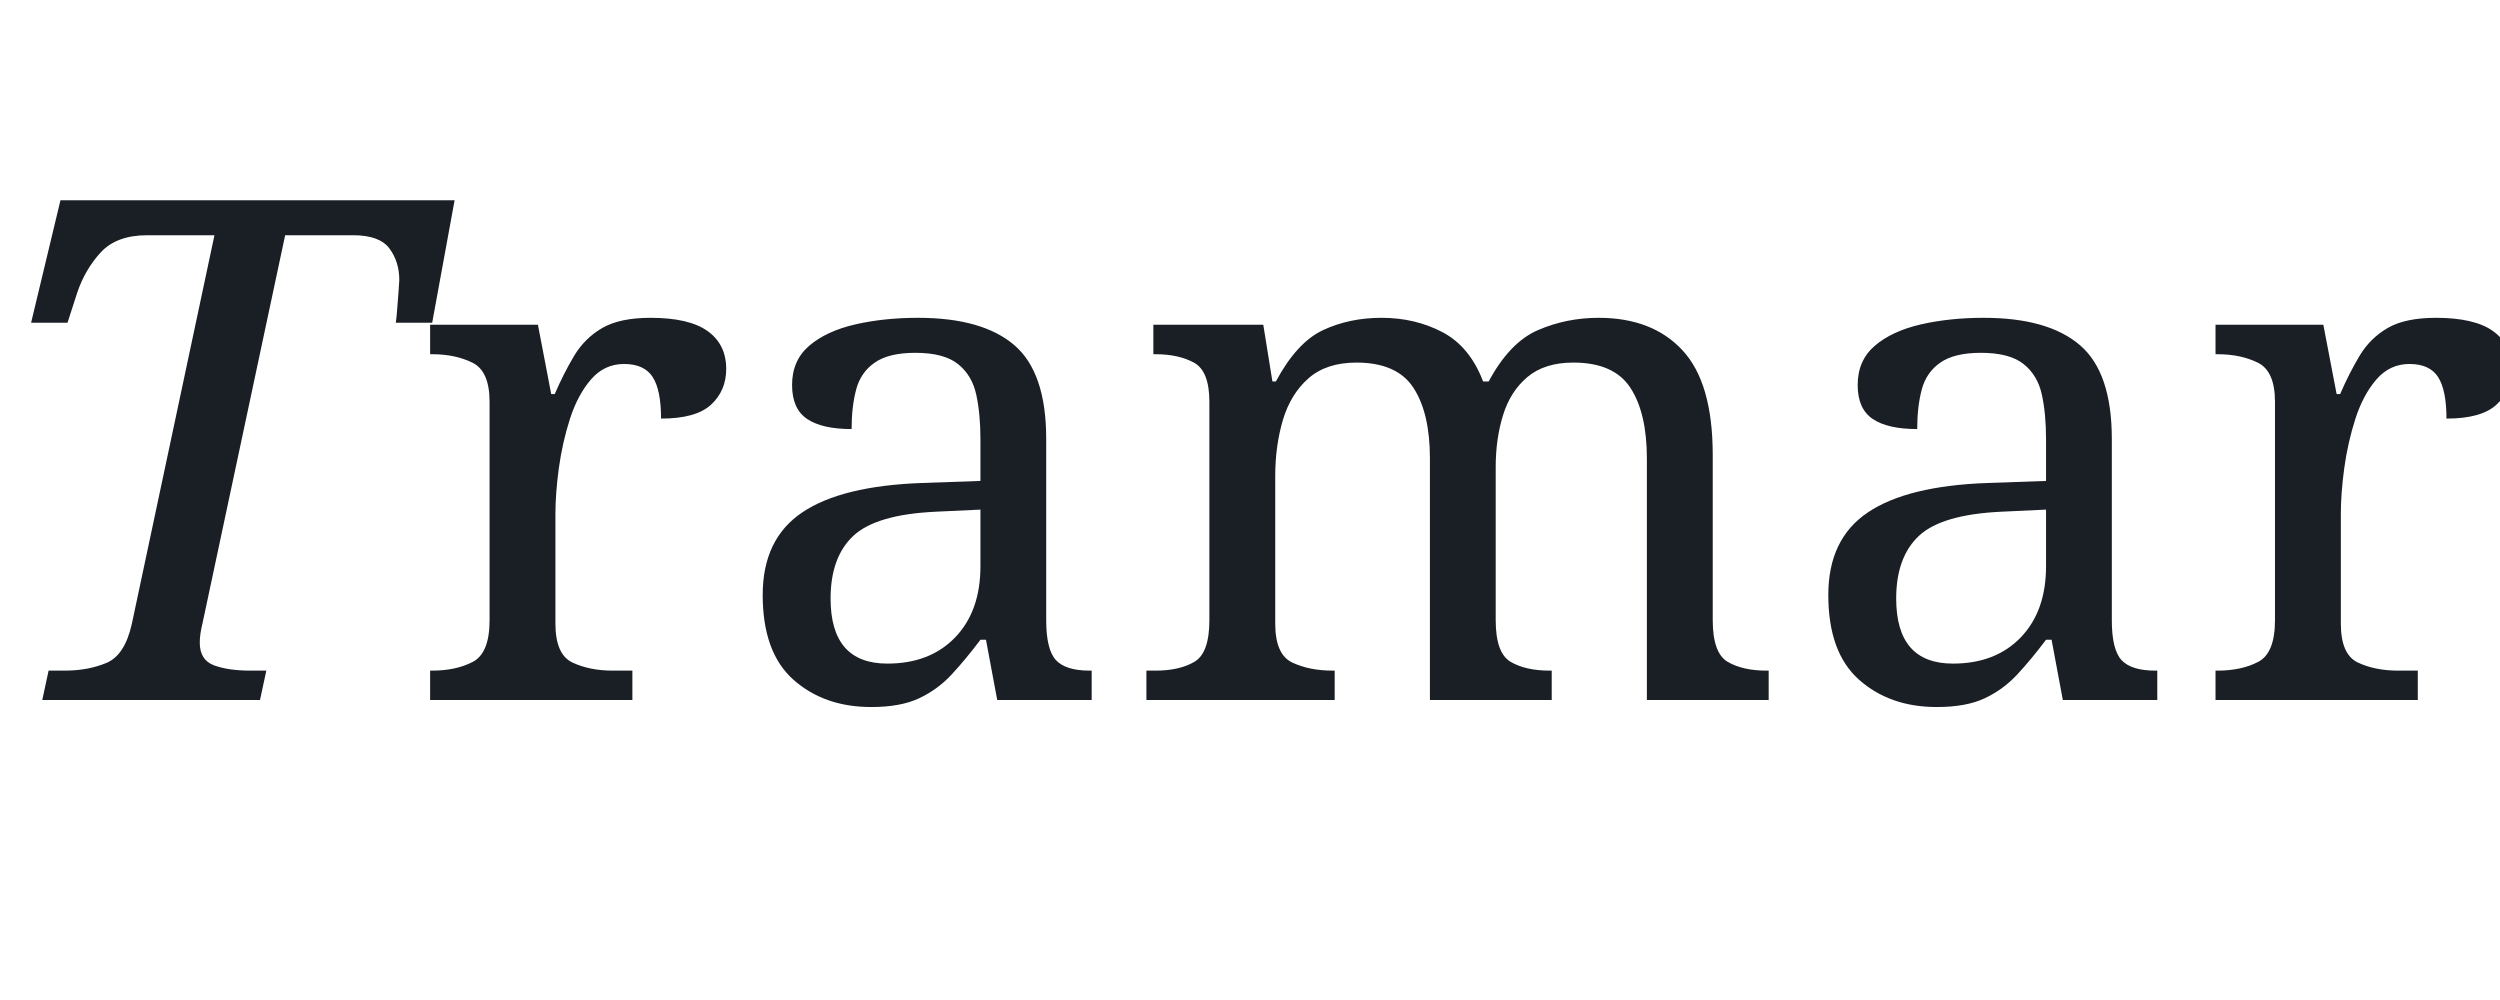
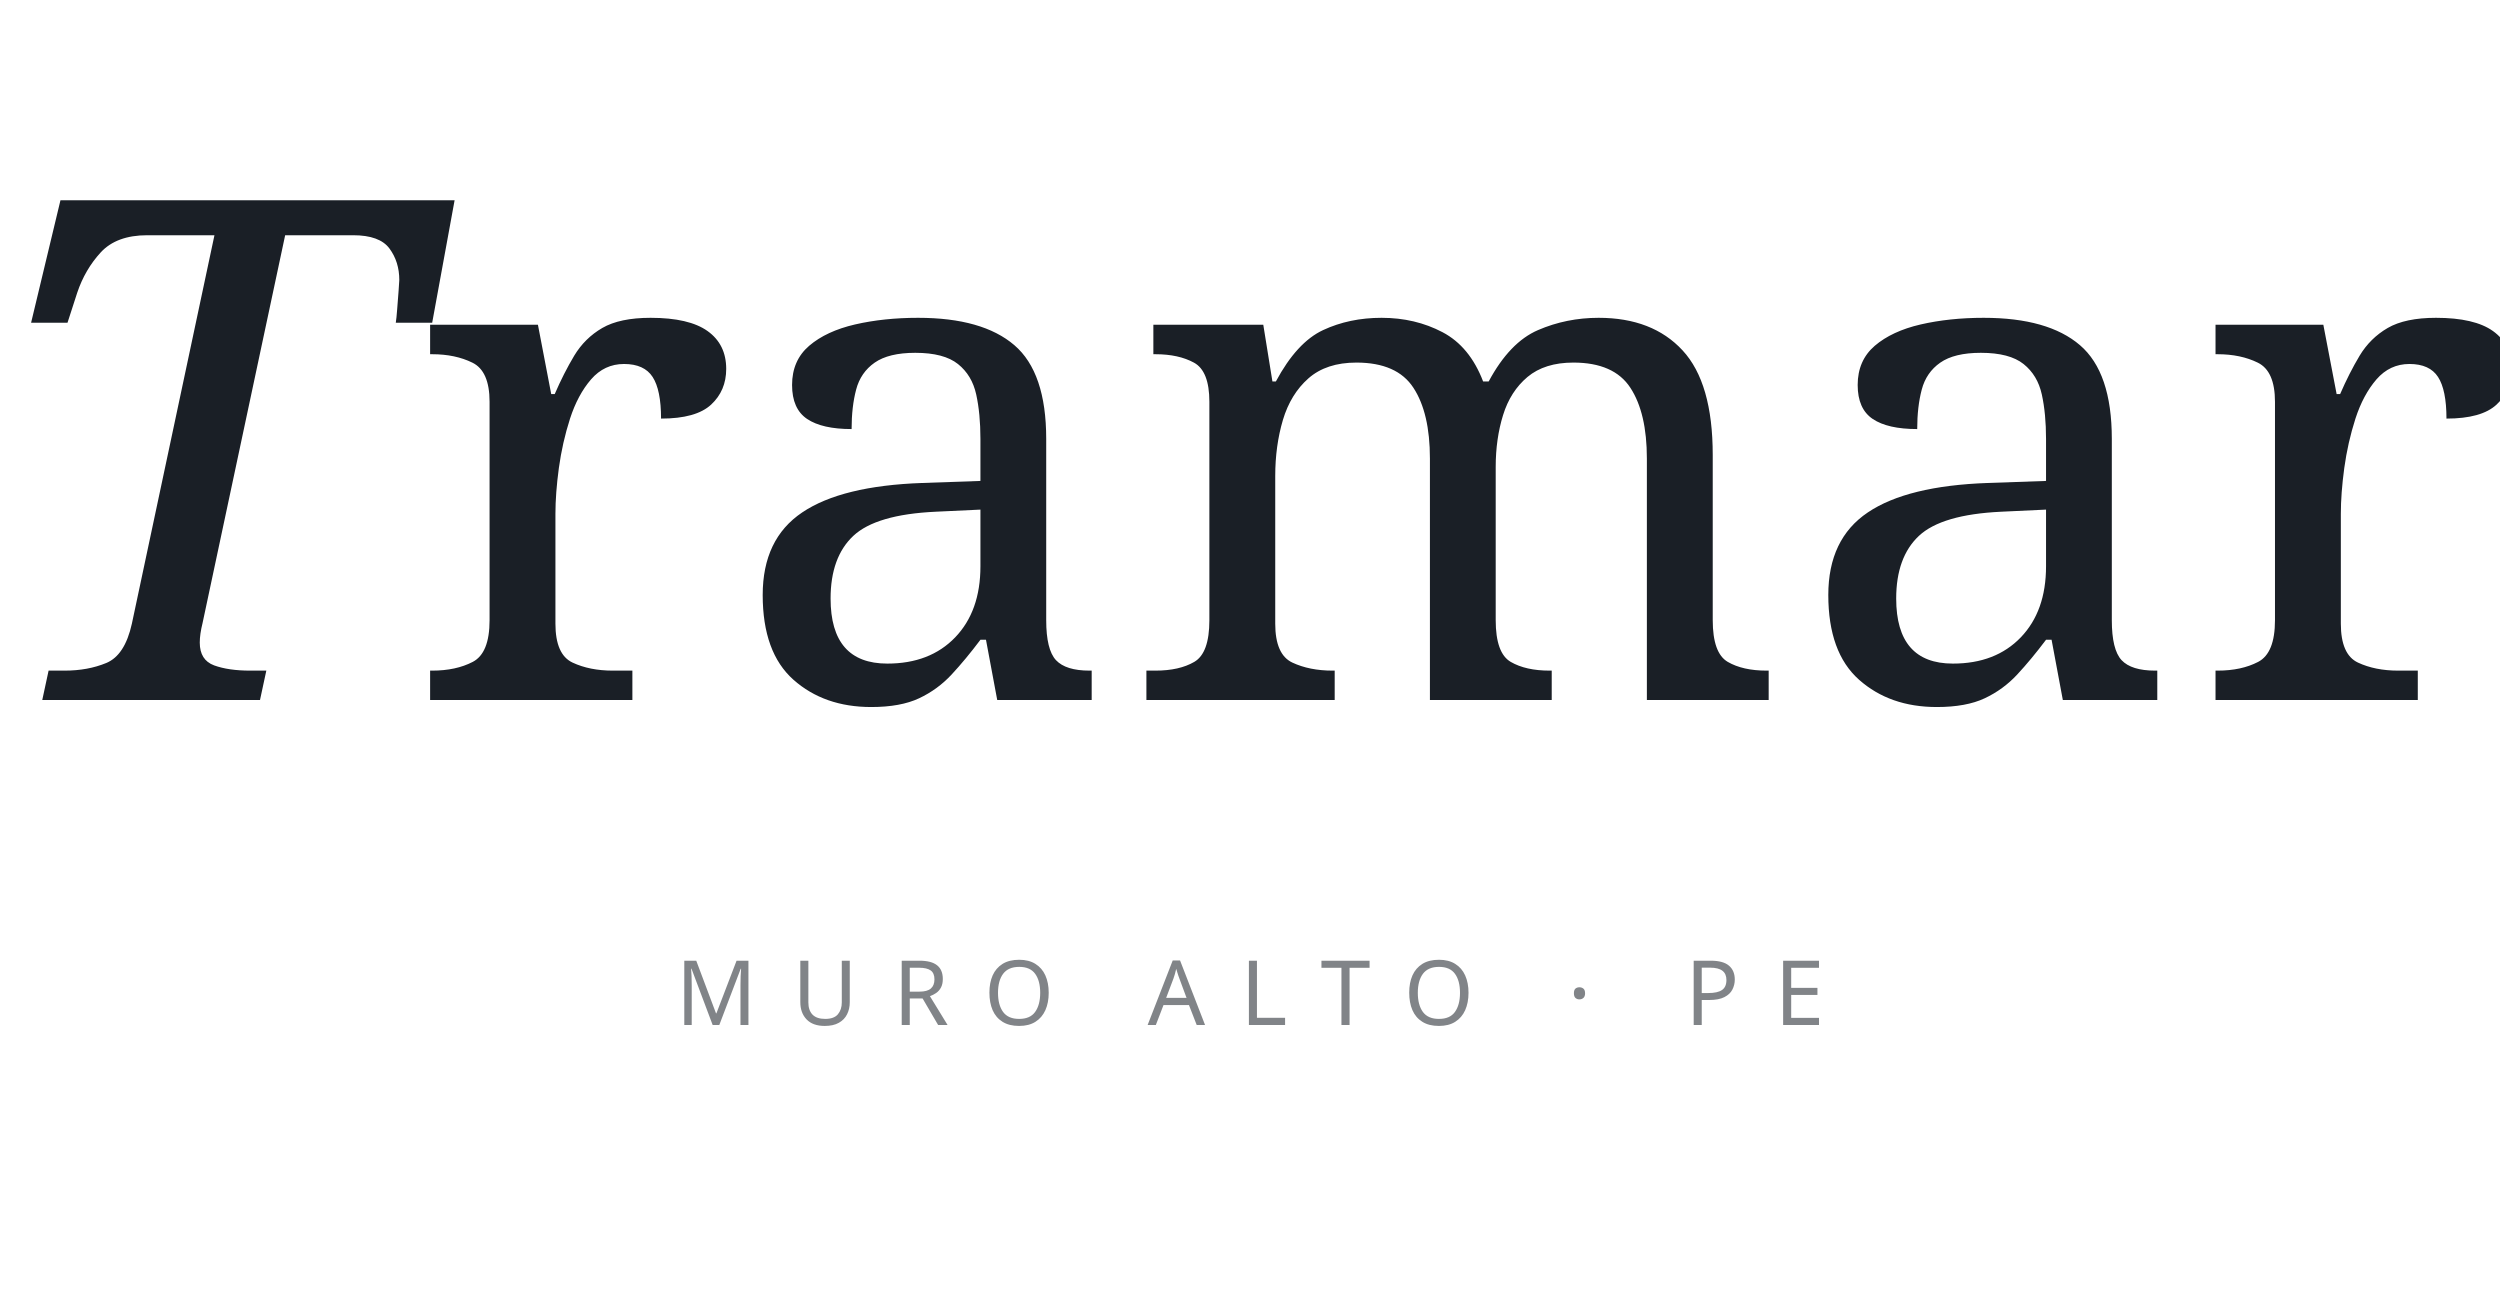
- <svg xmlns="http://www.w3.org/2000/svg" viewBox="0 0 500 200" width="500" height="200">
+ <svg xmlns="http://www.w3.org/2000/svg" viewBox="0 0 500 260" width="500" height="260">
  <text x="250" y="140" text-anchor="middle" font-family="Fraunces, Georgia, serif" font-weight="300" font-size="140" fill="#1A1F26" letter-spacing="1">
    <tspan font-style="italic">T</tspan>ramar</text>
+   <text x="250" y="205" text-anchor="middle" font-family="DM Sans, system-ui, sans-serif" font-weight="300" font-size="18" letter-spacing="7" fill="#1A1F26" opacity="0.55">MURO ALTO · PE</text>
</svg>
